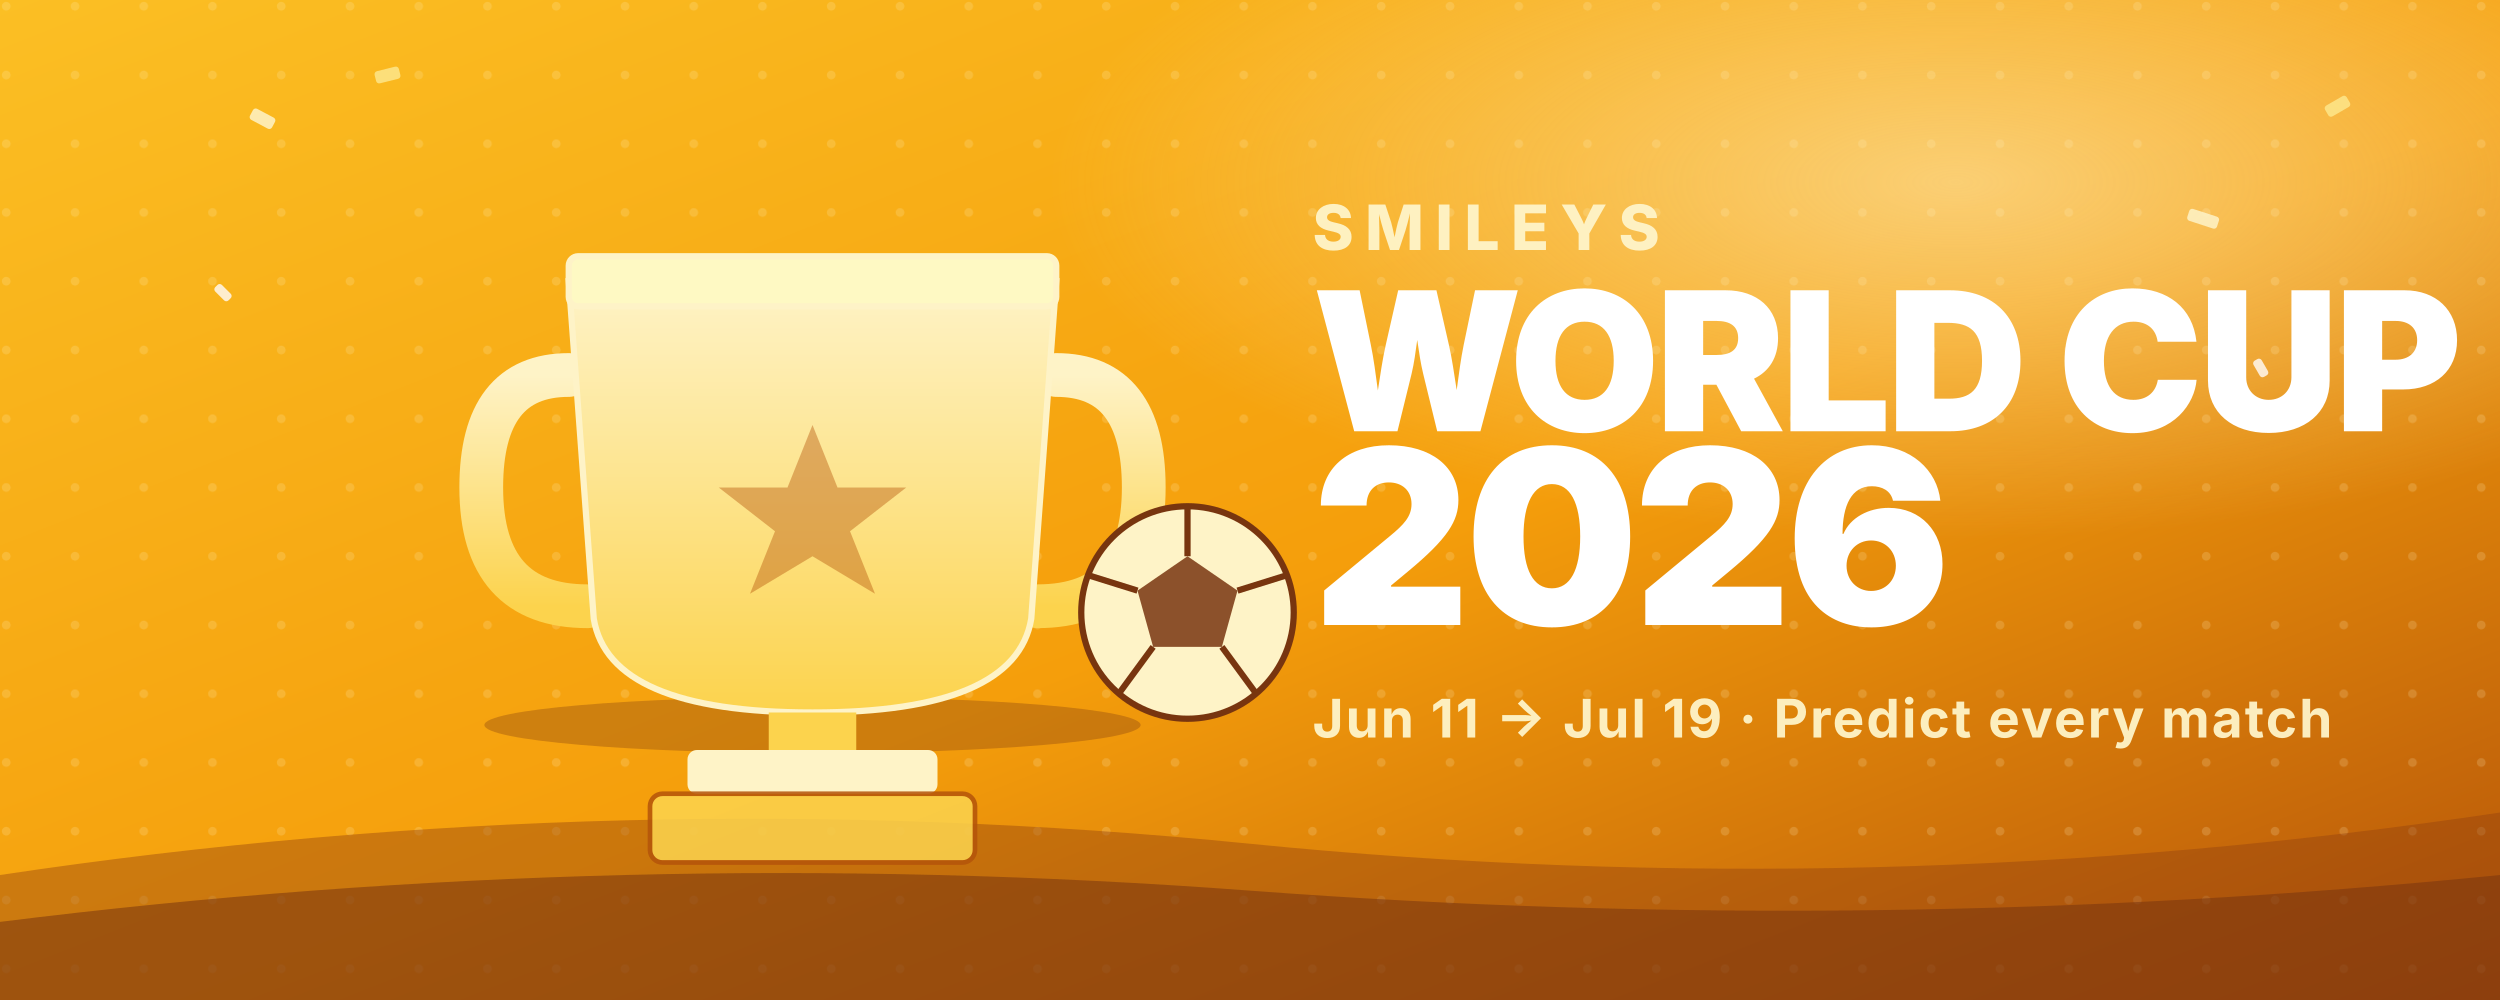
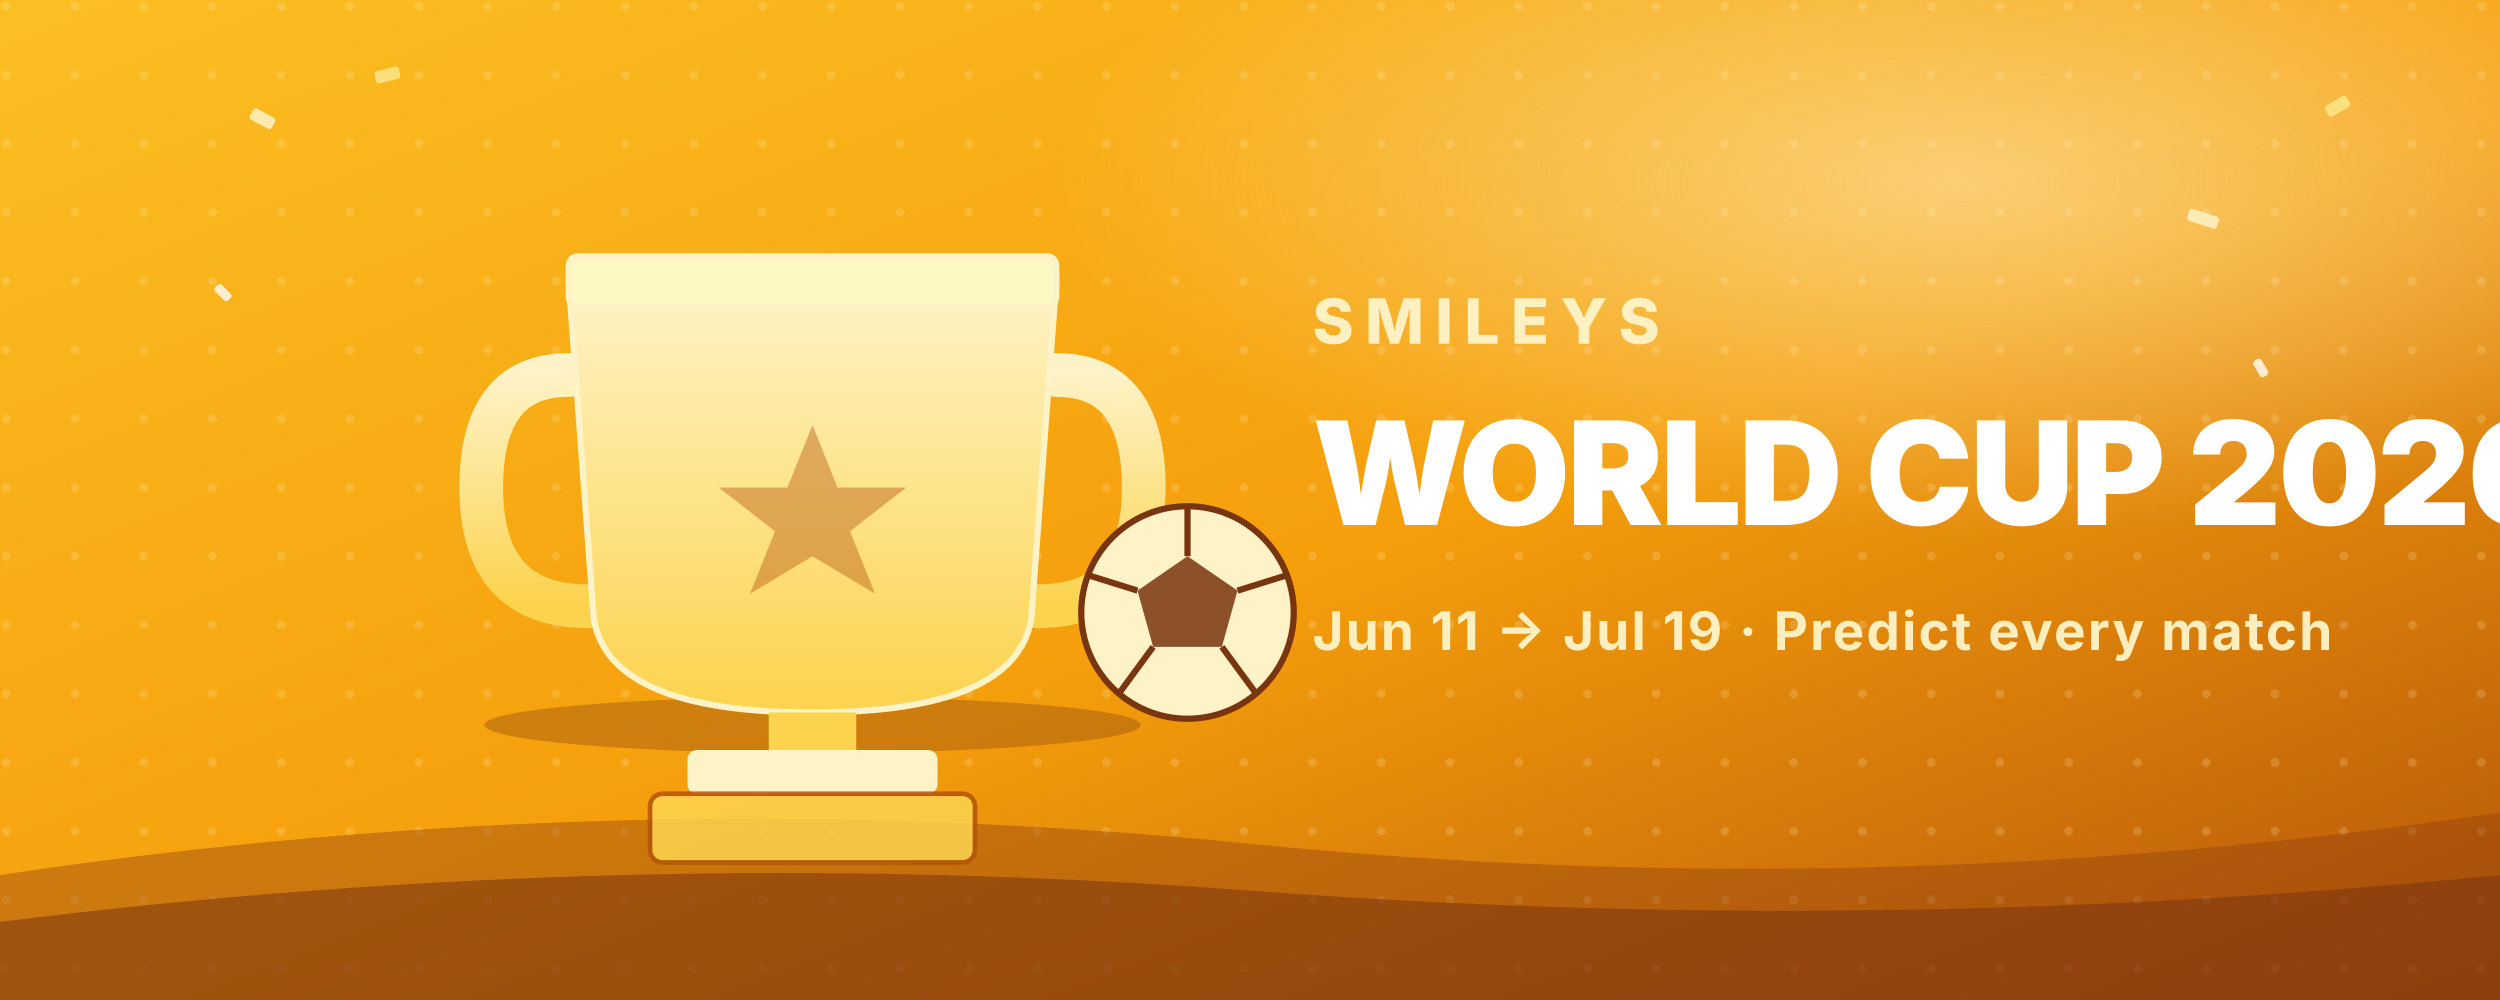
<svg xmlns="http://www.w3.org/2000/svg" viewBox="0 0 800 320" preserveAspectRatio="xMidYMid slice" role="img" aria-label="Smileys Cup 2026 hero banner">
  <defs>
    <linearGradient id="bg" x1="0" y1="0" x2="1" y2="1">
      <stop offset="0%" stop-color="#fbbf24" />
      <stop offset="55%" stop-color="#f59e0b" />
      <stop offset="100%" stop-color="#b45309" />
    </linearGradient>
    <radialGradient id="spot" cx="0.78" cy="0.18" r="0.6">
      <stop offset="0%" stop-color="#fef3c7" stop-opacity="0.55" />
      <stop offset="60%" stop-color="#fef3c7" stop-opacity="0" />
    </radialGradient>
    <linearGradient id="trophy" x1="0" y1="0" x2="0" y2="1">
      <stop offset="0%" stop-color="#fef3c7" />
      <stop offset="100%" stop-color="#fcd34d" />
    </linearGradient>
    <pattern id="dots" width="22" height="22" patternUnits="userSpaceOnUse">
      <circle cx="2" cy="2" r="1.4" fill="#fef3c7" opacity="0.18" />
    </pattern>
  </defs>
  <rect width="800" height="320" fill="url(#bg)" />
  <rect width="800" height="320" fill="url(#spot)" />
  <rect width="800" height="320" fill="url(#dots)" />
  <path d="M0 280 Q200 250 400 270 T800 260 L800 320 L0 320 Z" fill="#92400e" opacity="0.42" />
  <path d="M0 295 Q200 270 400 285 T800 280 L800 320 L0 320 Z" fill="#78350f" opacity="0.55" />
  <ellipse cx="260" cy="232" rx="105" ry="9" fill="#78350f" opacity="0.32" />
  <g transform="translate(160 60)">
    <path d="M22 60 Q-6 60 -6 96 Q-6 134 28 134" fill="none" stroke="url(#trophy)" stroke-width="14" stroke-linecap="round" />
    <path d="M178 60 Q206 60 206 96 Q206 134 172 134" fill="none" stroke="url(#trophy)" stroke-width="14" stroke-linecap="round" />
    <path d="M22 30 L178 30 L170 138 Q165 168 100 168 Q35 168 30 138 Z" fill="url(#trophy)" stroke="#fef3c7" stroke-width="2" />
    <rect x="22" y="22" width="156" height="16" rx="3" fill="#fef9c3" stroke="#fef3c7" stroke-width="2" />
    <path d="M100 76 L108 96 L130 96 L112 110 L120 130 L100 118 L80 130 L88 110 L70 96 L92 96 Z" fill="#b45309" opacity="0.42" />
    <rect x="86" y="168" width="28" height="14" fill="#fcd34d" />
    <rect x="60" y="180" width="80" height="14" rx="3" fill="#fef3c7" />
    <rect x="48" y="194" width="104" height="22" rx="4" fill="#fcd34d" stroke="#b45309" stroke-width="1.5" opacity="0.85" />
  </g>
  <g transform="translate(380 196)">
    <circle cx="0" cy="0" r="34" fill="#fef3c7" stroke="#78350f" stroke-width="2" />
    <polygon points="0,-18 16,-7 11,11 -11,11 -16,-7" fill="#78350f" opacity="0.85" />
    <line x1="0" y1="-18" x2="0" y2="-34" stroke="#78350f" stroke-width="2" />
    <line x1="16" y1="-7" x2="32" y2="-12" stroke="#78350f" stroke-width="2" />
    <line x1="11" y1="11" x2="22" y2="26" stroke="#78350f" stroke-width="2" />
    <line x1="-11" y1="11" x2="-22" y2="26" stroke="#78350f" stroke-width="2" />
    <line x1="-16" y1="-7" x2="-32" y2="-12" stroke="#78350f" stroke-width="2" />
  </g>
-   <g transform="translate(420 80)" font-family="'Plus Jakarta Sans', Inter, system-ui, sans-serif">
+   <g transform="translate(420 110)" font-family="'Plus Jakarta Sans', Inter, system-ui, sans-serif">
    <text x="0" y="0" fill="#fef3c7" font-size="20" font-weight="800" letter-spacing="0.18em" opacity="0.95">SMILEYS</text>
-     <text x="0" y="58" fill="#ffffff" font-size="62" font-weight="900" letter-spacing="-0.02em">WORLD CUP</text>
-     <text x="0" y="120" fill="#ffffff" font-size="78" font-weight="900" letter-spacing="-0.02em">2026</text>
-     <text x="0" y="156" fill="#fef3c7" font-size="17" font-weight="700" letter-spacing="0.04em" opacity="0.95">Jun 11 → Jul 19 · Predict every match</text>
+     <text x="0" y="58" fill="#ffffff" font-size="46" font-weight="900" letter-spacing="-0.02em">WORLD CUP 2026</text>
+     <text x="0" y="98" fill="#fef3c7" font-size="17" font-weight="700" letter-spacing="0.04em" opacity="0.95">Jun 11 → Jul 19 · Predict every match</text>
  </g>
  <g opacity="0.85">
    <rect x="80" y="36" width="8" height="4" rx="1" fill="#fef3c7" transform="rotate(28 84 38)" />
    <rect x="120" y="22" width="8" height="4" rx="1" fill="#fde68a" transform="rotate(-14 124 24)" />
    <rect x="68" y="92" width="6" height="3" rx="1" fill="#fff7ed" transform="rotate(45 71 94)" />
    <rect x="700" y="68" width="10" height="4" rx="1" fill="#fef3c7" transform="rotate(18 705 70)" />
    <rect x="744" y="32" width="8" height="4" rx="1" fill="#fde68a" transform="rotate(-30 748 34)" />
    <rect x="720" y="116" width="6" height="3" rx="1" fill="#fff7ed" transform="rotate(60 723 118)" />
  </g>
</svg>
